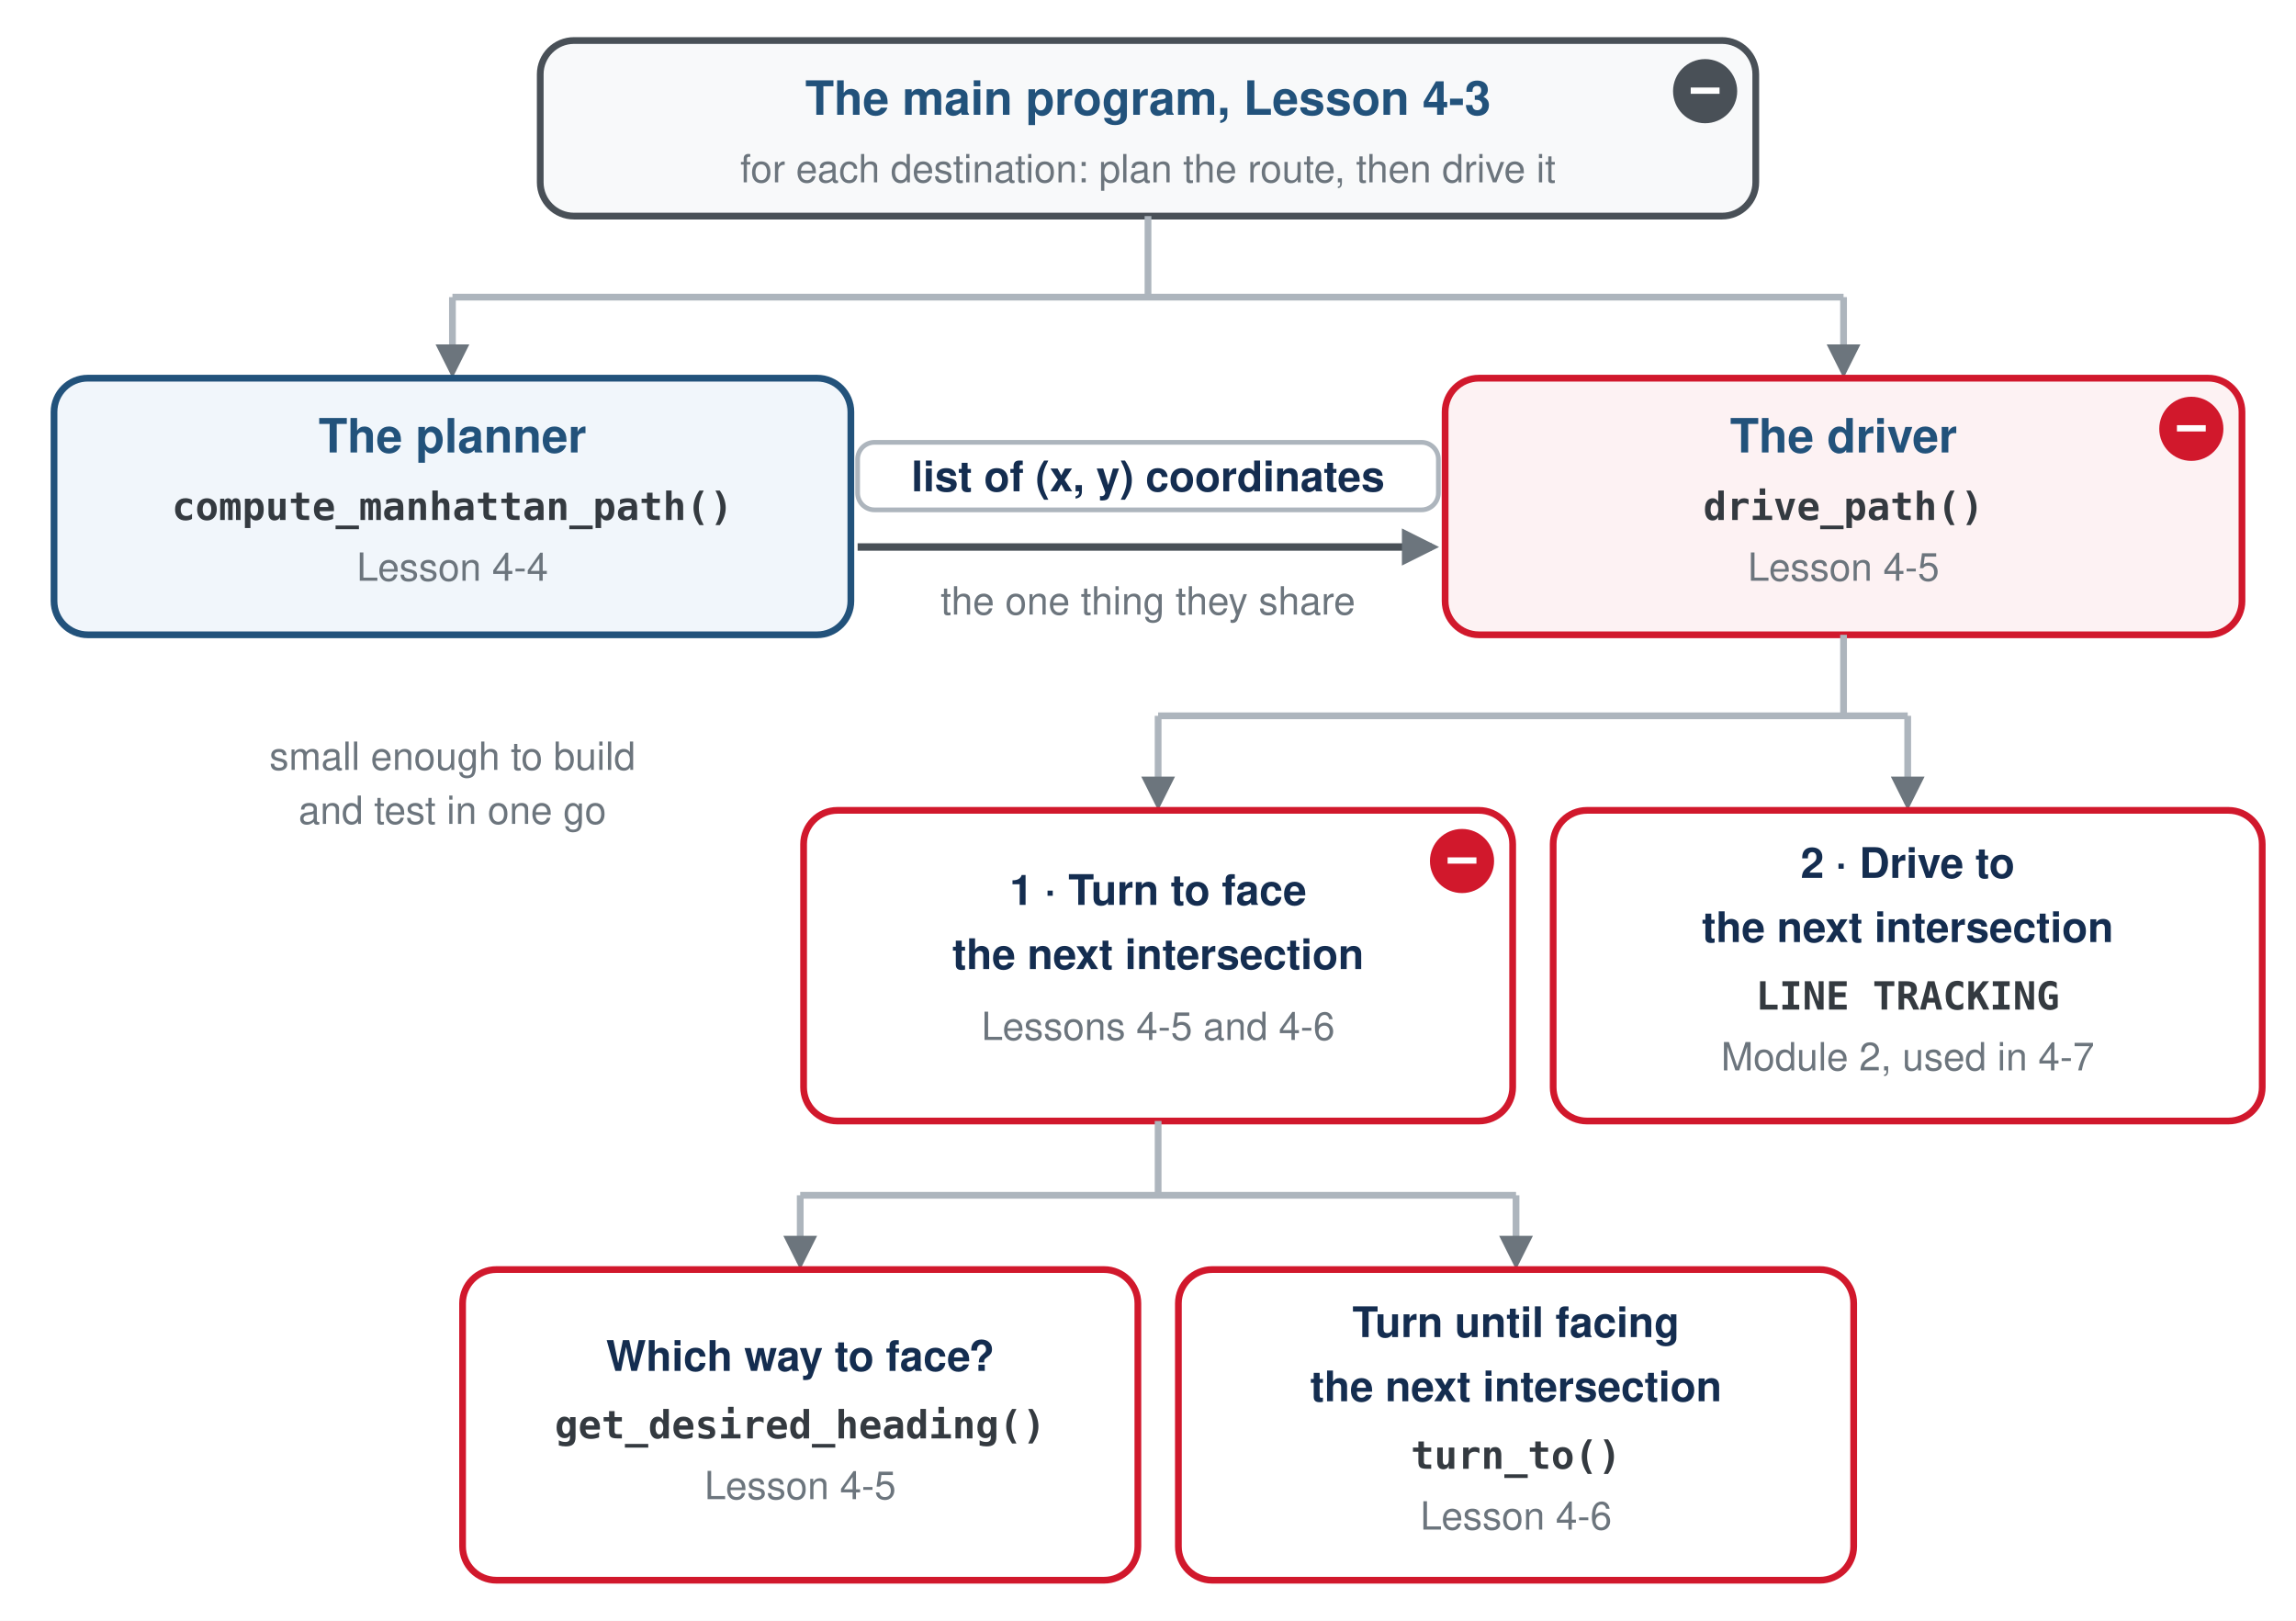
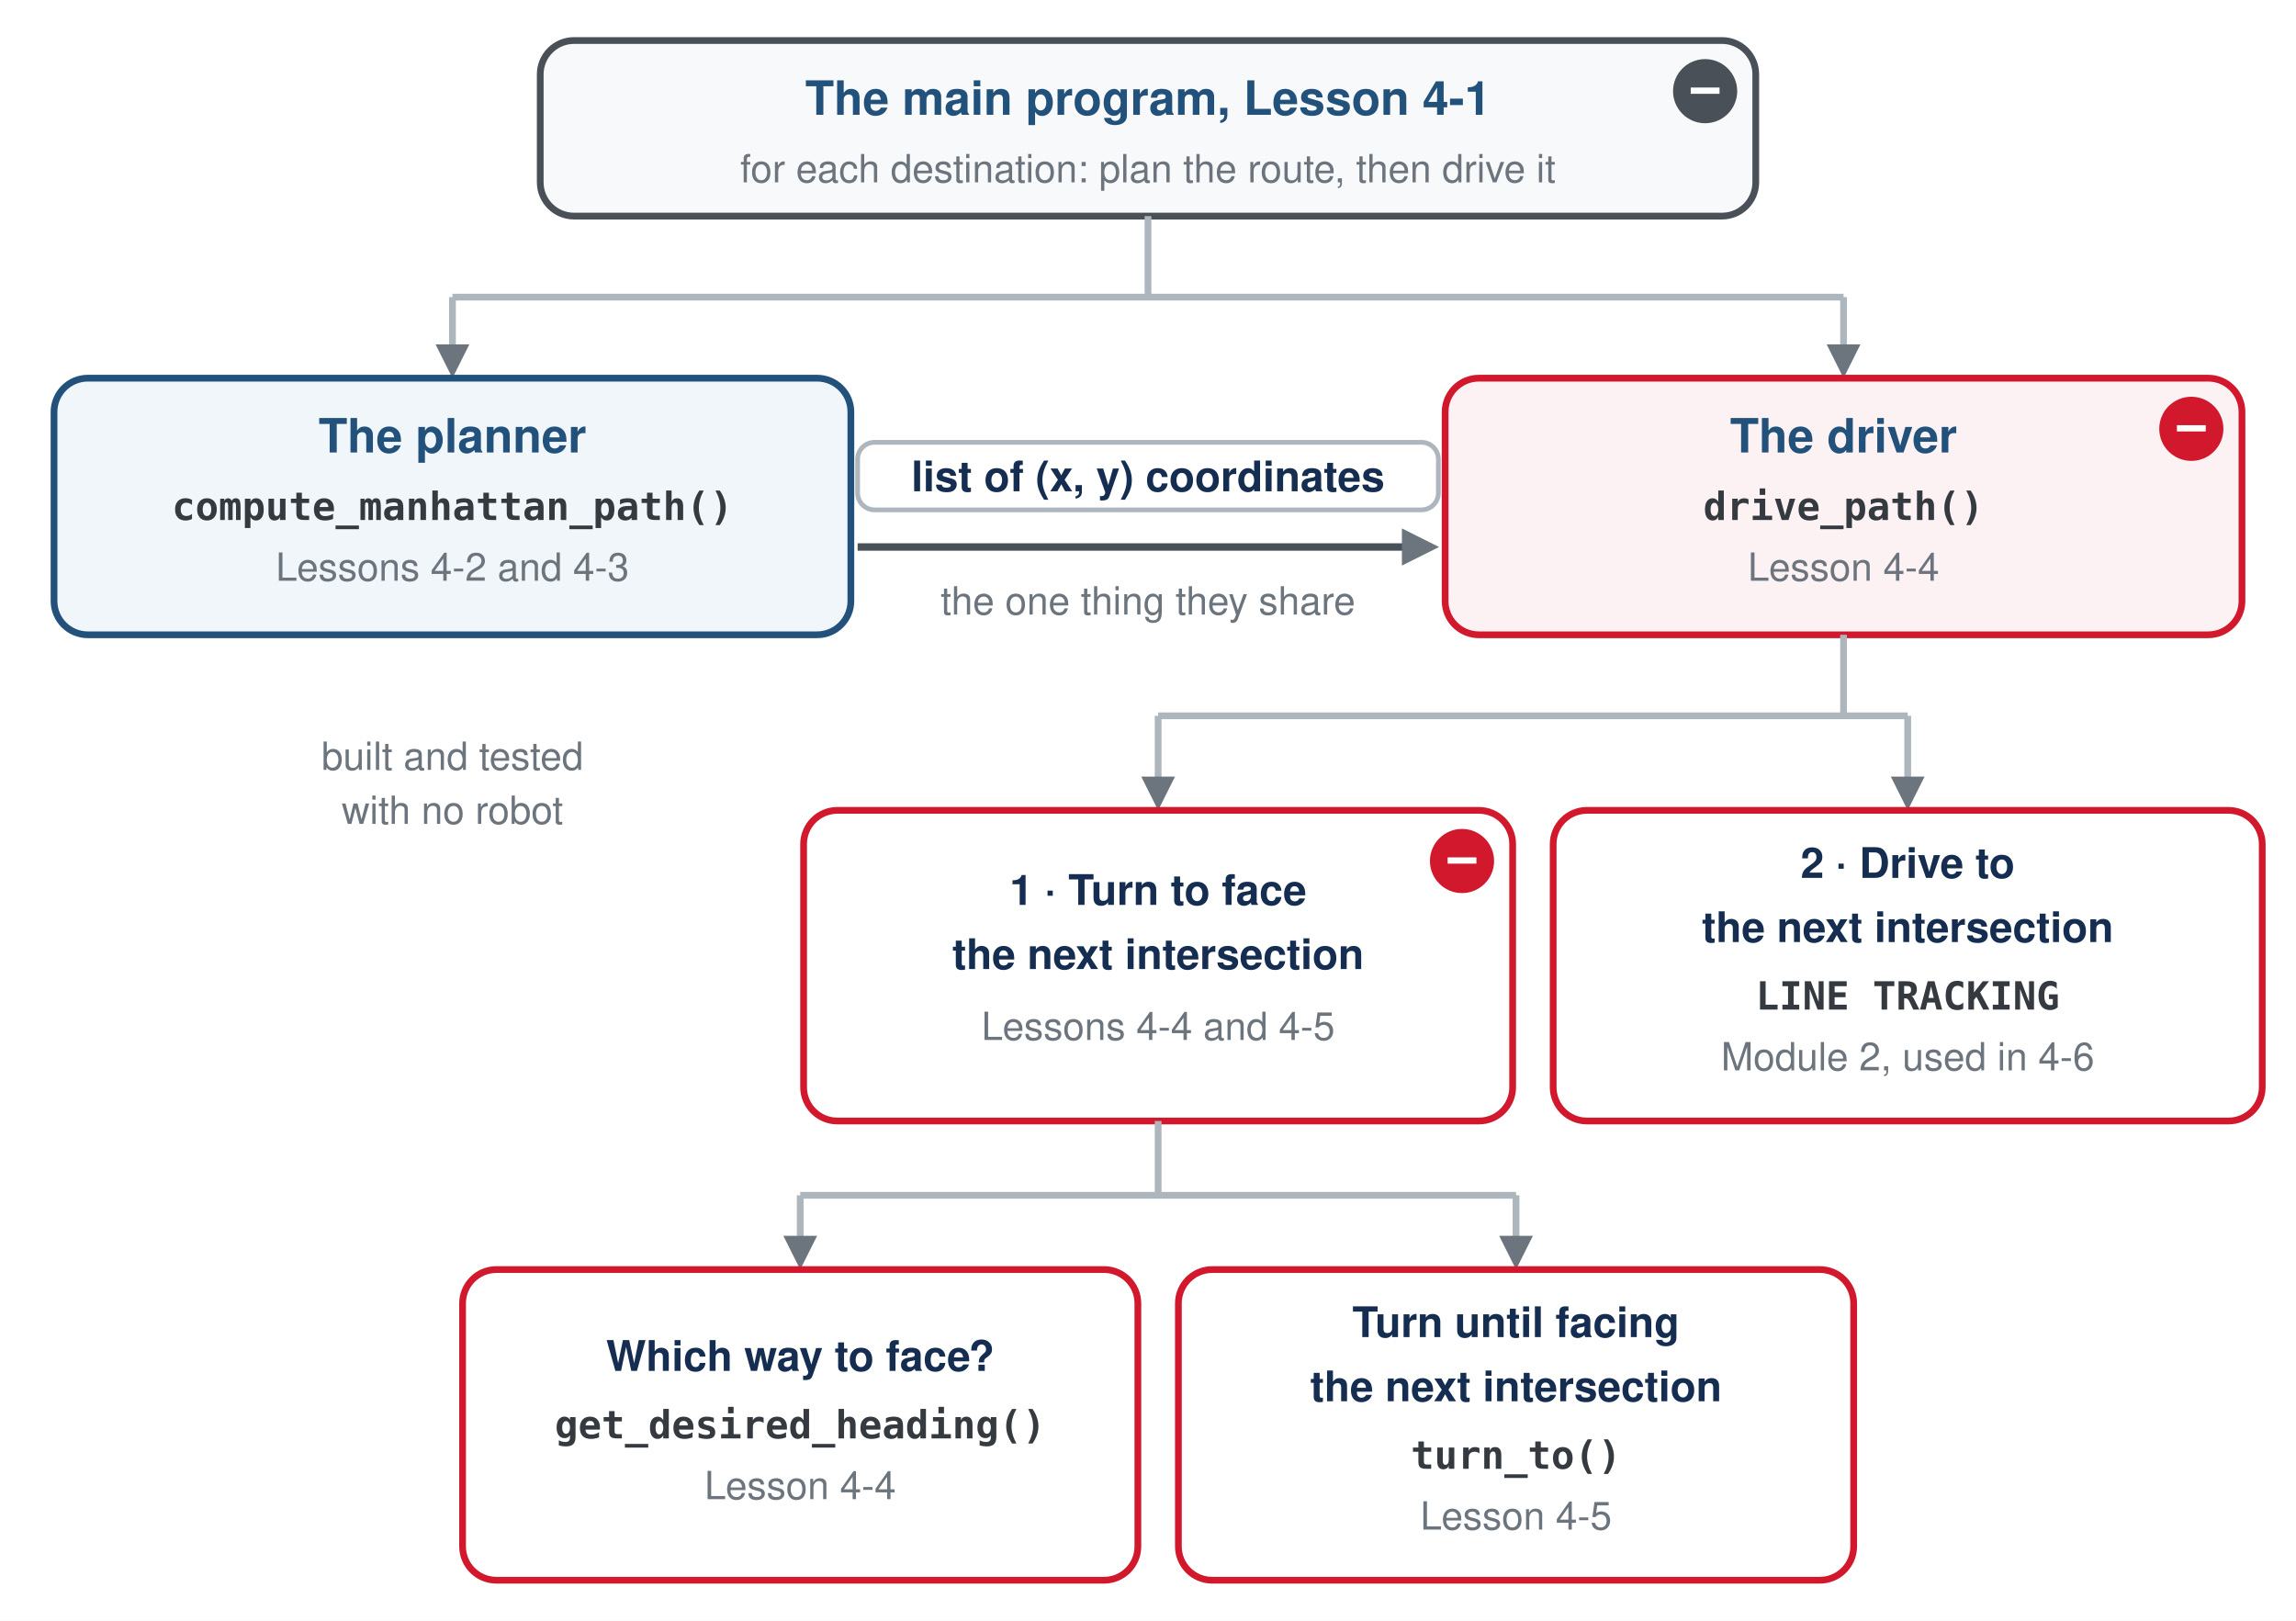
<svg xmlns="http://www.w3.org/2000/svg" viewBox="0 0 680 480" width="680" height="480" role="img" aria-labelledby="fT fD">
  <style>
    .h   { font-family: Montserrat, Helvetica, Arial, sans-serif; font-size: 14px; font-weight: 700; fill: #22527B; }
    .n   { font-family: Montserrat, Helvetica, Arial, sans-serif; font-size: 12.5px; fill: #343A40; }
    .nb  { font-family: Montserrat, Helvetica, Arial, sans-serif; font-size: 12.5px; font-weight: 700; fill: #142D50; }
    .sm  { font-family: Montserrat, Helvetica, Arial, sans-serif; font-size: 11.5px; fill: #6C757D; }
    .ax  { font-family: Montserrat, Helvetica, Arial, sans-serif; font-size: 12px; font-weight: 700; fill: #6C757D; }
    .m   { font-family: ui-monospace, SFMono-Regular, Menlo, Consolas, monospace; font-size: 12.5px; font-weight: 700; fill: #142D50; }
    .ms  { font-family: ui-monospace, SFMono-Regular, Menlo, Consolas, monospace; font-size: 11.5px; font-weight: 600; fill: #343A40; }
  </style>
  <defs>
    <marker id="aB" viewBox="0 0 10 10" refX="8" refY="5" markerWidth="5" markerHeight="5" orient="auto-start-reverse">
      <path d="M0,0 L10,5 L0,10 z" fill="#22527B" />
    </marker>
    <marker id="aW" viewBox="0 0 10 10" refX="7" refY="5" markerWidth="4" markerHeight="4" orient="auto">
      <path d="M0,0 L10,5 L0,10 z" fill="#FFFFFF" />
    </marker>
    <marker id="aG" viewBox="0 0 10 10" refX="8" refY="5" markerWidth="5" markerHeight="5" orient="auto-start-reverse">
      <path d="M0,0 L10,5 L0,10 z" fill="#6C757D" />
    </marker>
    <marker id="aR" viewBox="0 0 10 10" refX="8" refY="5" markerWidth="5" markerHeight="5" orient="auto-start-reverse">
      <path d="M0,0 L10,5 L0,10 z" fill="#D1182C" />
    </marker>
    <marker id="aGr" viewBox="0 0 10 10" refX="8" refY="5" markerWidth="5" markerHeight="5" orient="auto-start-reverse">
      <path d="M0,0 L10,5 L0,10 z" fill="#2E7D32" />
    </marker>
    <marker id="pcArr" viewBox="0 0 10 10" refX="8" refY="5" markerWidth="7" markerHeight="7" orient="auto-start-reverse">
      <path d="M0,0 L10,5 L0,10 z" fill="#6C757D" />
    </marker>
    <marker id="pcDim" viewBox="0 0 10 10" refX="5" refY="5" markerWidth="8" markerHeight="8" orient="auto-start-reverse">
      <path d="M0,1 L5,5 L0,9" fill="none" stroke="#142D50" stroke-width="1.6" />
    </marker>
    <g id="pcXRP" stroke-linejoin="round">
      <rect x="-59" y="-80" width="8" height="40" fill="#C3C8CD" stroke="#5F666D" stroke-width="1.3" />
      <rect x="51" y="-80" width="8" height="40" fill="#C3C8CD" stroke="#5F666D" stroke-width="1.3" />
      <rect x="-59" y="-46" width="118" height="75" rx="8" fill="#D3D7DB" fill-opacity="0.92" stroke="#5F666D" stroke-width="1.5" />
      <rect x="-50" y="-38" width="100" height="58" rx="4" fill="#E9ECEF" fill-opacity="0.85" stroke="#9AA1A8" stroke-width="0.8" />
      <circle cx="-49" cy="-79" r="10" fill="#C3C8CD" stroke="#5F666D" stroke-width="1.3" />
      <circle cx="49" cy="-79" r="10" fill="#C3C8CD" stroke="#5F666D" stroke-width="1.3" />
      <circle cx="-49" cy="-79" r="4.5" fill="#F1EBDD" stroke="#8A7E62" stroke-width="0.8" />
      <circle cx="49" cy="-79" r="4.5" fill="#F1EBDD" stroke="#8A7E62" stroke-width="0.8" />
      <rect x="-56" y="-21" width="11" height="42" rx="3.5" fill="#2B2B2B" />
      <rect x="45" y="-21" width="11" height="42" rx="3.5" fill="#2B2B2B" />
      <line x1="-50.5" y1="-17" x2="-50.5" y2="17" stroke="#6C757D" stroke-width="1" />
      <line x1="50.5" y1="-17" x2="50.5" y2="17" stroke="#6C757D" stroke-width="1" />
      <rect x="-40" y="-30" width="6" height="12" rx="2" fill="#F05A28" />
      <rect x="34" y="-30" width="6" height="12" rx="2" fill="#F05A28" />
      <rect x="-24" y="-42" width="48" height="37" rx="2" fill="#D1182C" />
      <rect x="-6" y="-41" width="12" height="35" rx="1" fill="#2B2B2B" />
      <rect x="-26" y="22" width="15" height="13" rx="1.5" fill="#2B2B2B" />
      <rect x="-34" y="24" width="8" height="26" rx="2" fill="#AEB4BA" stroke="#5F666D" stroke-width="1" />
      <rect x="-16" y="-58" width="32" height="13" rx="2" fill="#AEB4BA" stroke="#5F666D" stroke-width="1" />
      <rect x="-18" y="-65" width="36" height="8" rx="1.5" fill="#B5172A" />
      <circle cx="-8" cy="-68" r="5.5" fill="#E4E7EA" stroke="#868E96" stroke-width="1" />
      <circle cx="8" cy="-68" r="5.5" fill="#E4E7EA" stroke="#868E96" stroke-width="1" />
      <circle cx="-6.5" cy="-60" r="4" fill="#FFD43B" stroke="#142D50" stroke-width="1.4" />
      <circle cx="6.5" cy="-60" r="4" fill="#FFD43B" stroke="#142D50" stroke-width="1.4" />
      <circle cx="0" cy="0" r="5" fill="#FFFFFF" stroke="#142D50" stroke-width="1.8" />
      <circle cx="0" cy="0" r="1.8" fill="#142D50" />
    </g>
    <g id="pcGhost" fill="none" stroke="#343A40" stroke-width="1.4" stroke-dasharray="4 3">
      <path d="M -51 -46 V -72 M 51 -46 V -72 M -59 -36 V -79 M 59 -36 V -79 M -59 -46 H 59" />
      <circle cx="-49" cy="-79" r="10" />
      <circle cx="49" cy="-79" r="10" />
      <rect x="-18" y="-65" width="36" height="8" rx="1.5" />
      <circle cx="-6.5" cy="-60" r="4.5" fill="#FFFFFF" stroke="#D1182C" stroke-width="2.4" stroke-dasharray="none" />
      <circle cx="6.5" cy="-60" r="4.5" fill="#FFFFFF" stroke="#D1182C" stroke-width="2.4" stroke-dasharray="none" />
    </g>
  </defs>
  <rect width="680" height="480" fill="#FFFFFF" />
  <style>
    [data-parent] { transition: opacity .3s ease; }
    .hid { opacity: 0; visibility: hidden; }
    [data-expand] { cursor: pointer; }
    [data-expand]:hover rect.bx, [data-expand]:focus rect.bx { stroke-width: 3.5; }
    [data-expand]:focus { outline: none; }
    .ind-minus { display: none; }
    .open .ind-minus { display: inline; }
    .open .ind-plus { display: none; }
  </style>
-   <g data-node="whole" data-expand="1" class="open" aria-label="The main program, Lesson 4-3: show its parts">
+   <g data-node="whole" data-expand="1" class="open" aria-label="The main program, Lesson 4-1: show its parts">
    <rect class="bx" x="160" y="12" width="360" height="52" rx="10" fill="#F8F9FA" stroke="#495057" stroke-width="2" />
-     <text class="h" x="340.0" y="34.0" text-anchor="middle">The main program, Lesson 4-3</text>
+     <text class="h" x="340.0" y="34.0" text-anchor="middle">The main program, Lesson 4-1</text>
    <text class="sm" x="340.0" y="54.0" text-anchor="middle">for each destination: plan the route, then drive it</text>
    <circle cx="505" cy="27" r="9.5" fill="#495057" />
    <text class="ind-plus" x="505" y="32.5" text-anchor="middle" font-family="Arial" font-size="17" font-weight="700" fill="#FFFFFF">+</text>
    <text class="ind-minus" x="505" y="32.5" text-anchor="middle" font-family="Arial" font-size="17" font-weight="700" fill="#FFFFFF">−</text>
  </g>
  <g data-parent="whole">
    <line x1="340" y1="64" x2="340" y2="88" stroke="#ADB5BD" stroke-width="2" />
    <line x1="134.0" y1="88" x2="546.0" y2="88" stroke="#ADB5BD" stroke-width="2" />
    <line x1="134.0" y1="88" x2="134.0" y2="110" stroke="#ADB5BD" stroke-width="2" marker-end="url(#aG)" />
    <line x1="546.0" y1="88" x2="546.0" y2="110" stroke="#ADB5BD" stroke-width="2" marker-end="url(#aG)" />
  </g>
  <g data-parent="whole">
    <rect class="bx" x="16" y="112" width="236" height="76" rx="10" fill="#F1F6FB" stroke="#22527B" stroke-width="2" />
    <text class="h" x="134.0" y="134.0" text-anchor="middle">The planner</text>
    <text class="ms" x="134.0" y="154.0" text-anchor="middle">compute_manhattan_path()</text>
-     <text class="sm" x="134.0" y="172.0" text-anchor="middle">Lesson 4-4</text>
+     <text class="sm" x="134.0" y="172.0" text-anchor="middle">Lessons 4-2 and 4-3</text>
  </g>
  <g data-parent="whole" data-node="driver" data-expand="1" class="open" aria-label="The driver: show its parts">
    <rect class="bx" x="428" y="112" width="236" height="76" rx="10" fill="#FDF2F3" stroke="#D1182C" stroke-width="2" />
    <text class="h" x="546.0" y="134.0" text-anchor="middle">The driver</text>
    <text class="ms" x="546.0" y="154.0" text-anchor="middle">drive_path()</text>
-     <text class="sm" x="546.0" y="172.0" text-anchor="middle">Lesson 4-5</text>
+     <text class="sm" x="546.0" y="172.0" text-anchor="middle">Lesson 4-4</text>
    <circle cx="649" cy="127" r="9.5" fill="#D1182C" />
    <text class="ind-plus" x="649" y="132.5" text-anchor="middle" font-family="Arial" font-size="17" font-weight="700" fill="#FFFFFF">+</text>
    <text class="ind-minus" x="649" y="132.5" text-anchor="middle" font-family="Arial" font-size="17" font-weight="700" fill="#FFFFFF">−</text>
  </g>
  <g data-parent="whole">
    <line x1="254" y1="162" x2="424" y2="162" stroke="#495057" stroke-width="2.2" marker-end="url(#aG)" />
    <rect x="254.0" y="131" width="172" height="20" rx="5" fill="#FFFFFF" stroke="#ADB5BD" stroke-width="1.4" />
    <text class="nb" x="340" y="145.5" text-anchor="middle">list of (x, y) coordinates</text>
    <text class="sm" x="340" y="182" text-anchor="middle">the one thing they share</text>
-     <text class="sm" x="134.0" y="228" text-anchor="middle">small enough to build</text>
-     <text class="sm" x="134.0" y="244" text-anchor="middle">and test in one go</text>
+     <text class="sm" x="134.0" y="228" text-anchor="middle">built and tested</text>
+     <text class="sm" x="134.0" y="244" text-anchor="middle">with no robot</text>
  </g>
  <g data-parent="driver">
    <line x1="546.0" y1="188" x2="546.0" y2="212" stroke="#ADB5BD" stroke-width="2" />
    <line x1="343.0" y1="212" x2="565.0" y2="212" stroke="#ADB5BD" stroke-width="2" />
    <line x1="343.0" y1="212" x2="343.0" y2="238" stroke="#ADB5BD" stroke-width="2" marker-end="url(#aG)" />
    <line x1="565.0" y1="212" x2="565.0" y2="238" stroke="#ADB5BD" stroke-width="2" marker-end="url(#aG)" />
  </g>
  <g data-parent="driver" data-node="turn" data-expand="1" class="open" aria-label="1 · Turn to face the next intersection: show its parts">
    <rect class="bx" x="238" y="240" width="210" height="92" rx="10" fill="#FFFFFF" stroke="#D1182C" stroke-width="2" />
    <text class="nb" x="343.0" y="268.0" text-anchor="middle">1 · Turn to face</text>
    <text class="nb" x="343.0" y="287.0" text-anchor="middle">the next intersection</text>
-     <text class="sm" x="343.0" y="308.0" text-anchor="middle">Lessons 4-5 and 4-6</text>
+     <text class="sm" x="343.0" y="308.0" text-anchor="middle">Lessons 4-4 and 4-5</text>
    <circle cx="433" cy="255" r="9.5" fill="#D1182C" />
    <text class="ind-plus" x="433" y="260.5" text-anchor="middle" font-family="Arial" font-size="17" font-weight="700" fill="#FFFFFF">+</text>
    <text class="ind-minus" x="433" y="260.5" text-anchor="middle" font-family="Arial" font-size="17" font-weight="700" fill="#FFFFFF">−</text>
  </g>
  <g data-parent="driver">
    <rect class="bx" x="460" y="240" width="210" height="92" rx="10" fill="#FFFFFF" stroke="#D1182C" stroke-width="2" />
    <text class="nb" x="565.0" y="260.0" text-anchor="middle">2 · Drive to</text>
    <text class="nb" x="565.0" y="279.0" text-anchor="middle">the next intersection</text>
    <text class="ms" x="565.0" y="299.0" text-anchor="middle">LINE TRACKING</text>
-     <text class="sm" x="565.0" y="317.0" text-anchor="middle">Module 2, used in 4-7</text>
+     <text class="sm" x="565.0" y="317.0" text-anchor="middle">Module 2, used in 4-6</text>
  </g>
  <g data-parent="turn">
    <line x1="343.0" y1="332" x2="343.0" y2="354" stroke="#ADB5BD" stroke-width="2" />
    <line x1="237.0" y1="354" x2="449.0" y2="354" stroke="#ADB5BD" stroke-width="2" />
    <line x1="237.0" y1="354" x2="237.0" y2="374" stroke="#ADB5BD" stroke-width="2" marker-end="url(#aG)" />
    <line x1="449.0" y1="354" x2="449.0" y2="374" stroke="#ADB5BD" stroke-width="2" marker-end="url(#aG)" />
  </g>
  <g data-parent="turn">
    <rect class="bx" x="137.0" y="376" width="200" height="92" rx="10" fill="#FFFFFF" stroke="#D1182C" stroke-width="2" />
    <text class="nb" x="237.0" y="406.0" text-anchor="middle">Which way to face?</text>
    <text class="ms" x="237.0" y="426.0" text-anchor="middle">get_desired_heading()</text>
-     <text class="sm" x="237.0" y="444.0" text-anchor="middle">Lesson 4-5</text>
+     <text class="sm" x="237.0" y="444.0" text-anchor="middle">Lesson 4-4</text>
  </g>
  <g data-parent="turn">
    <rect class="bx" x="349.0" y="376" width="200" height="92" rx="10" fill="#FFFFFF" stroke="#D1182C" stroke-width="2" />
    <text class="nb" x="449.0" y="396.0" text-anchor="middle">Turn until facing</text>
    <text class="nb" x="449.0" y="415.0" text-anchor="middle">the next intersection</text>
    <text class="ms" x="449.0" y="435.0" text-anchor="middle">turn_to()</text>
-     <text class="sm" x="449.0" y="453.0" text-anchor="middle">Lesson 4-6</text>
+     <text class="sm" x="449.0" y="453.0" text-anchor="middle">Lesson 4-5</text>
  </g>
</svg>
